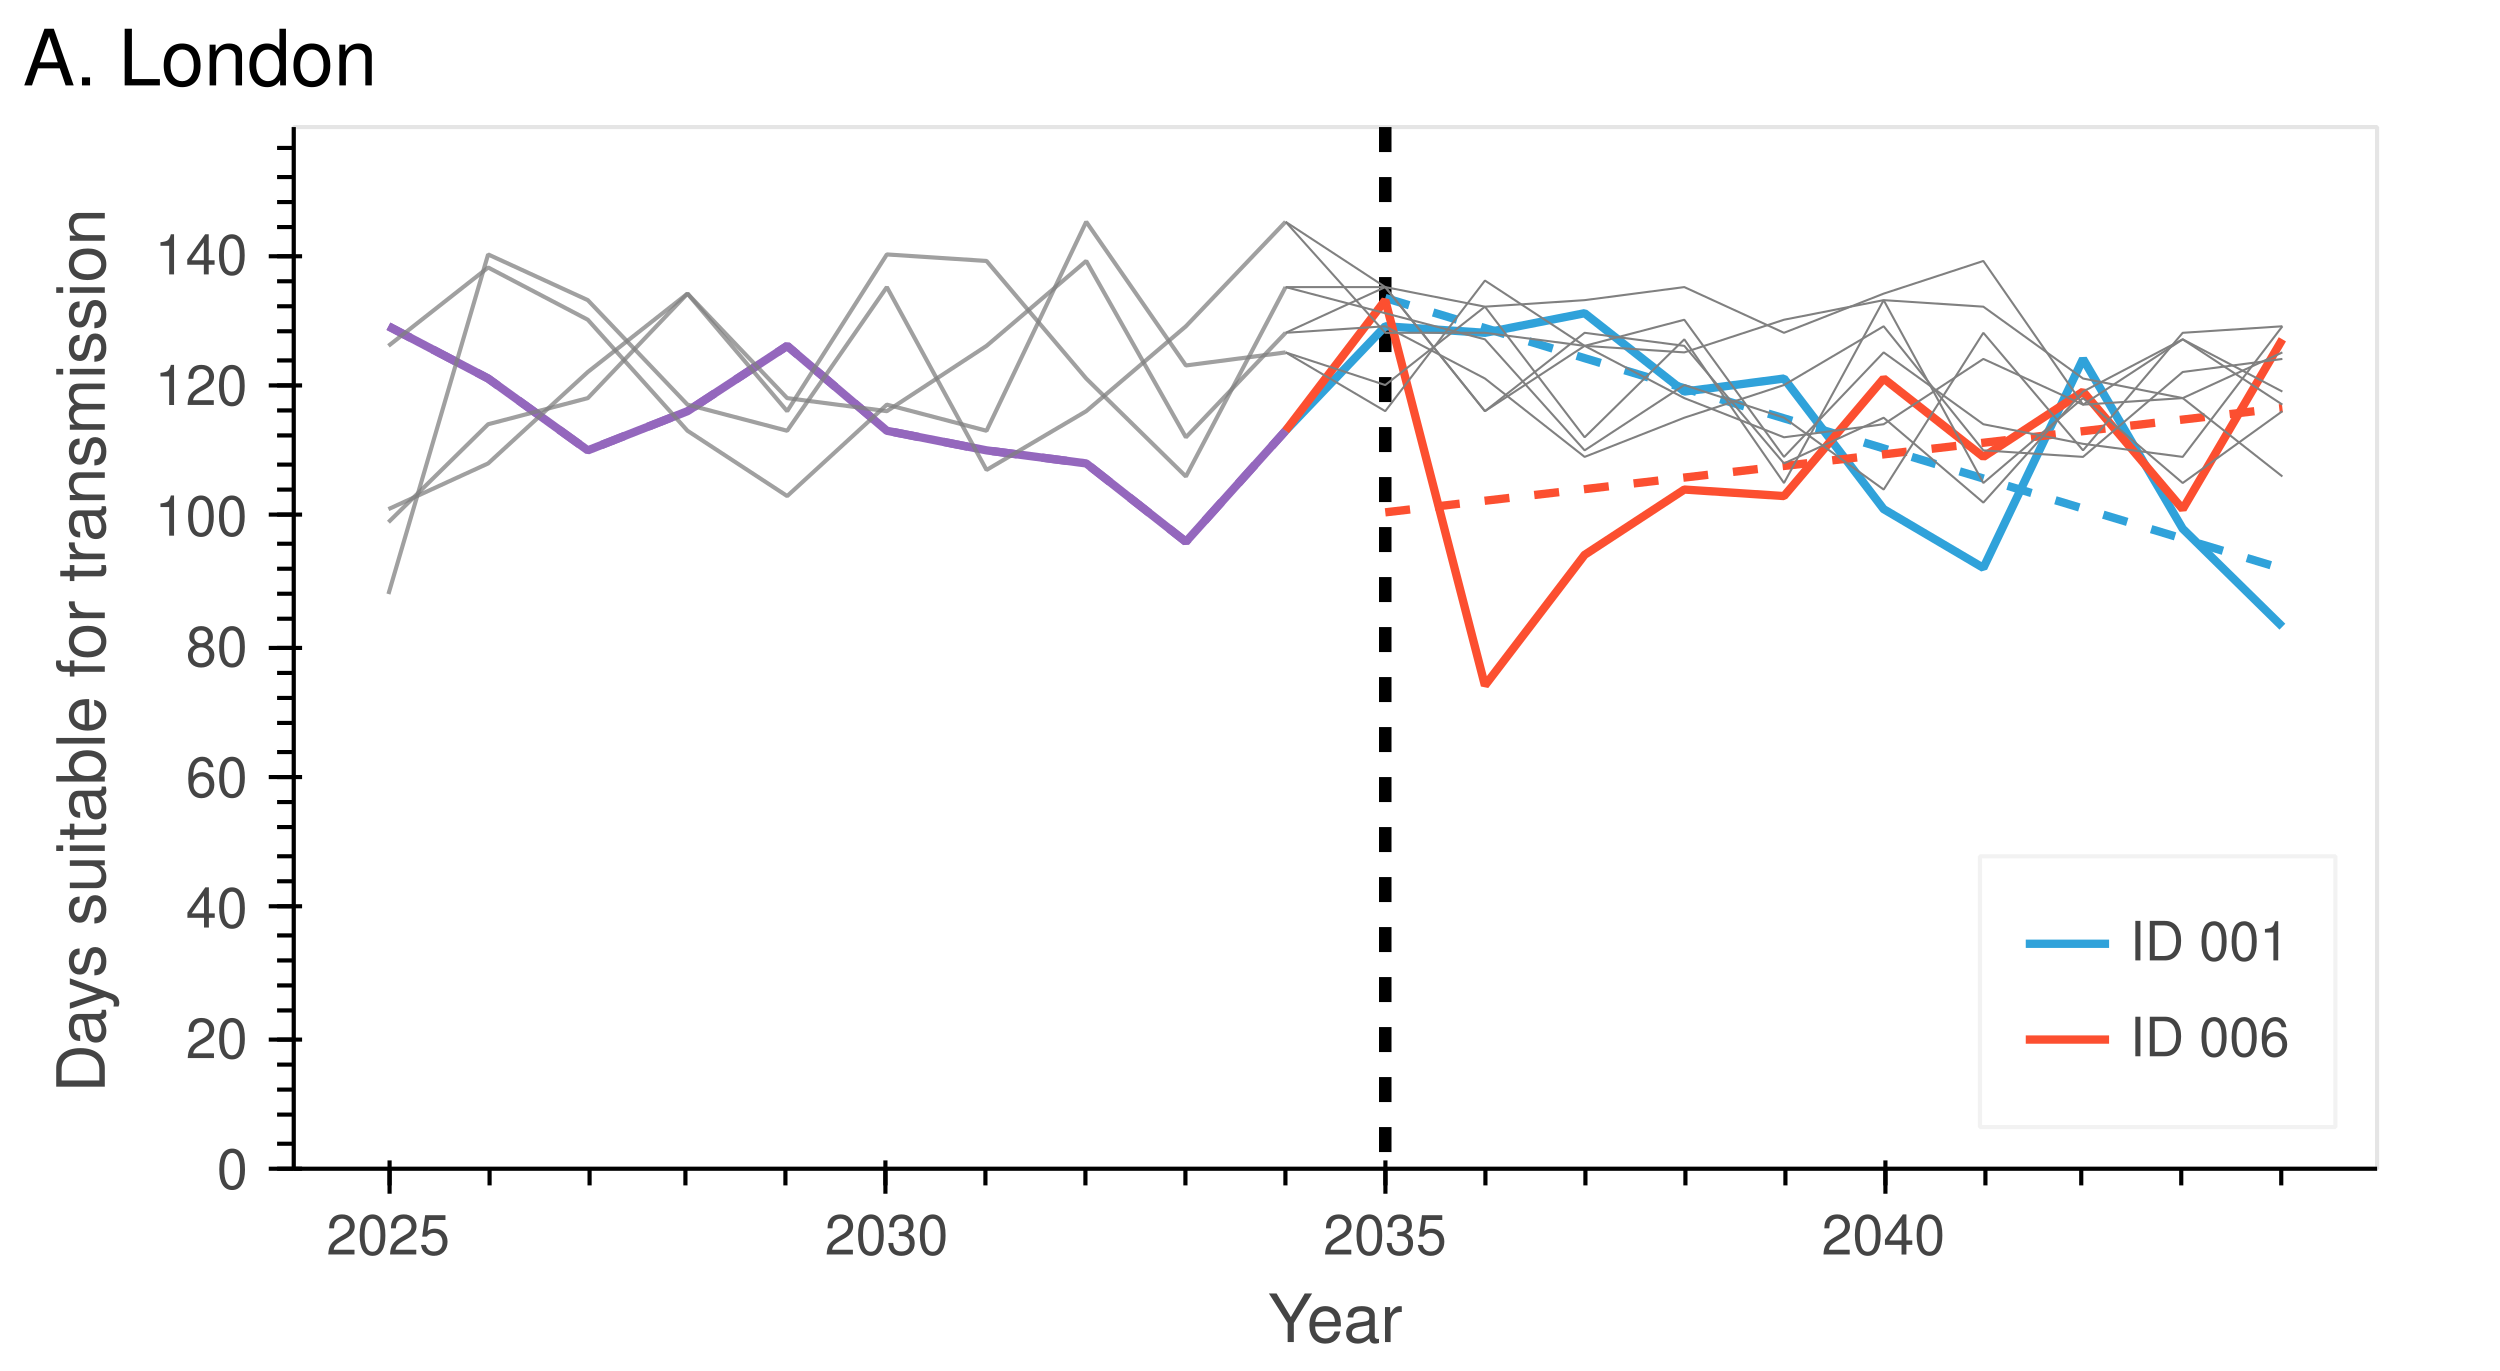
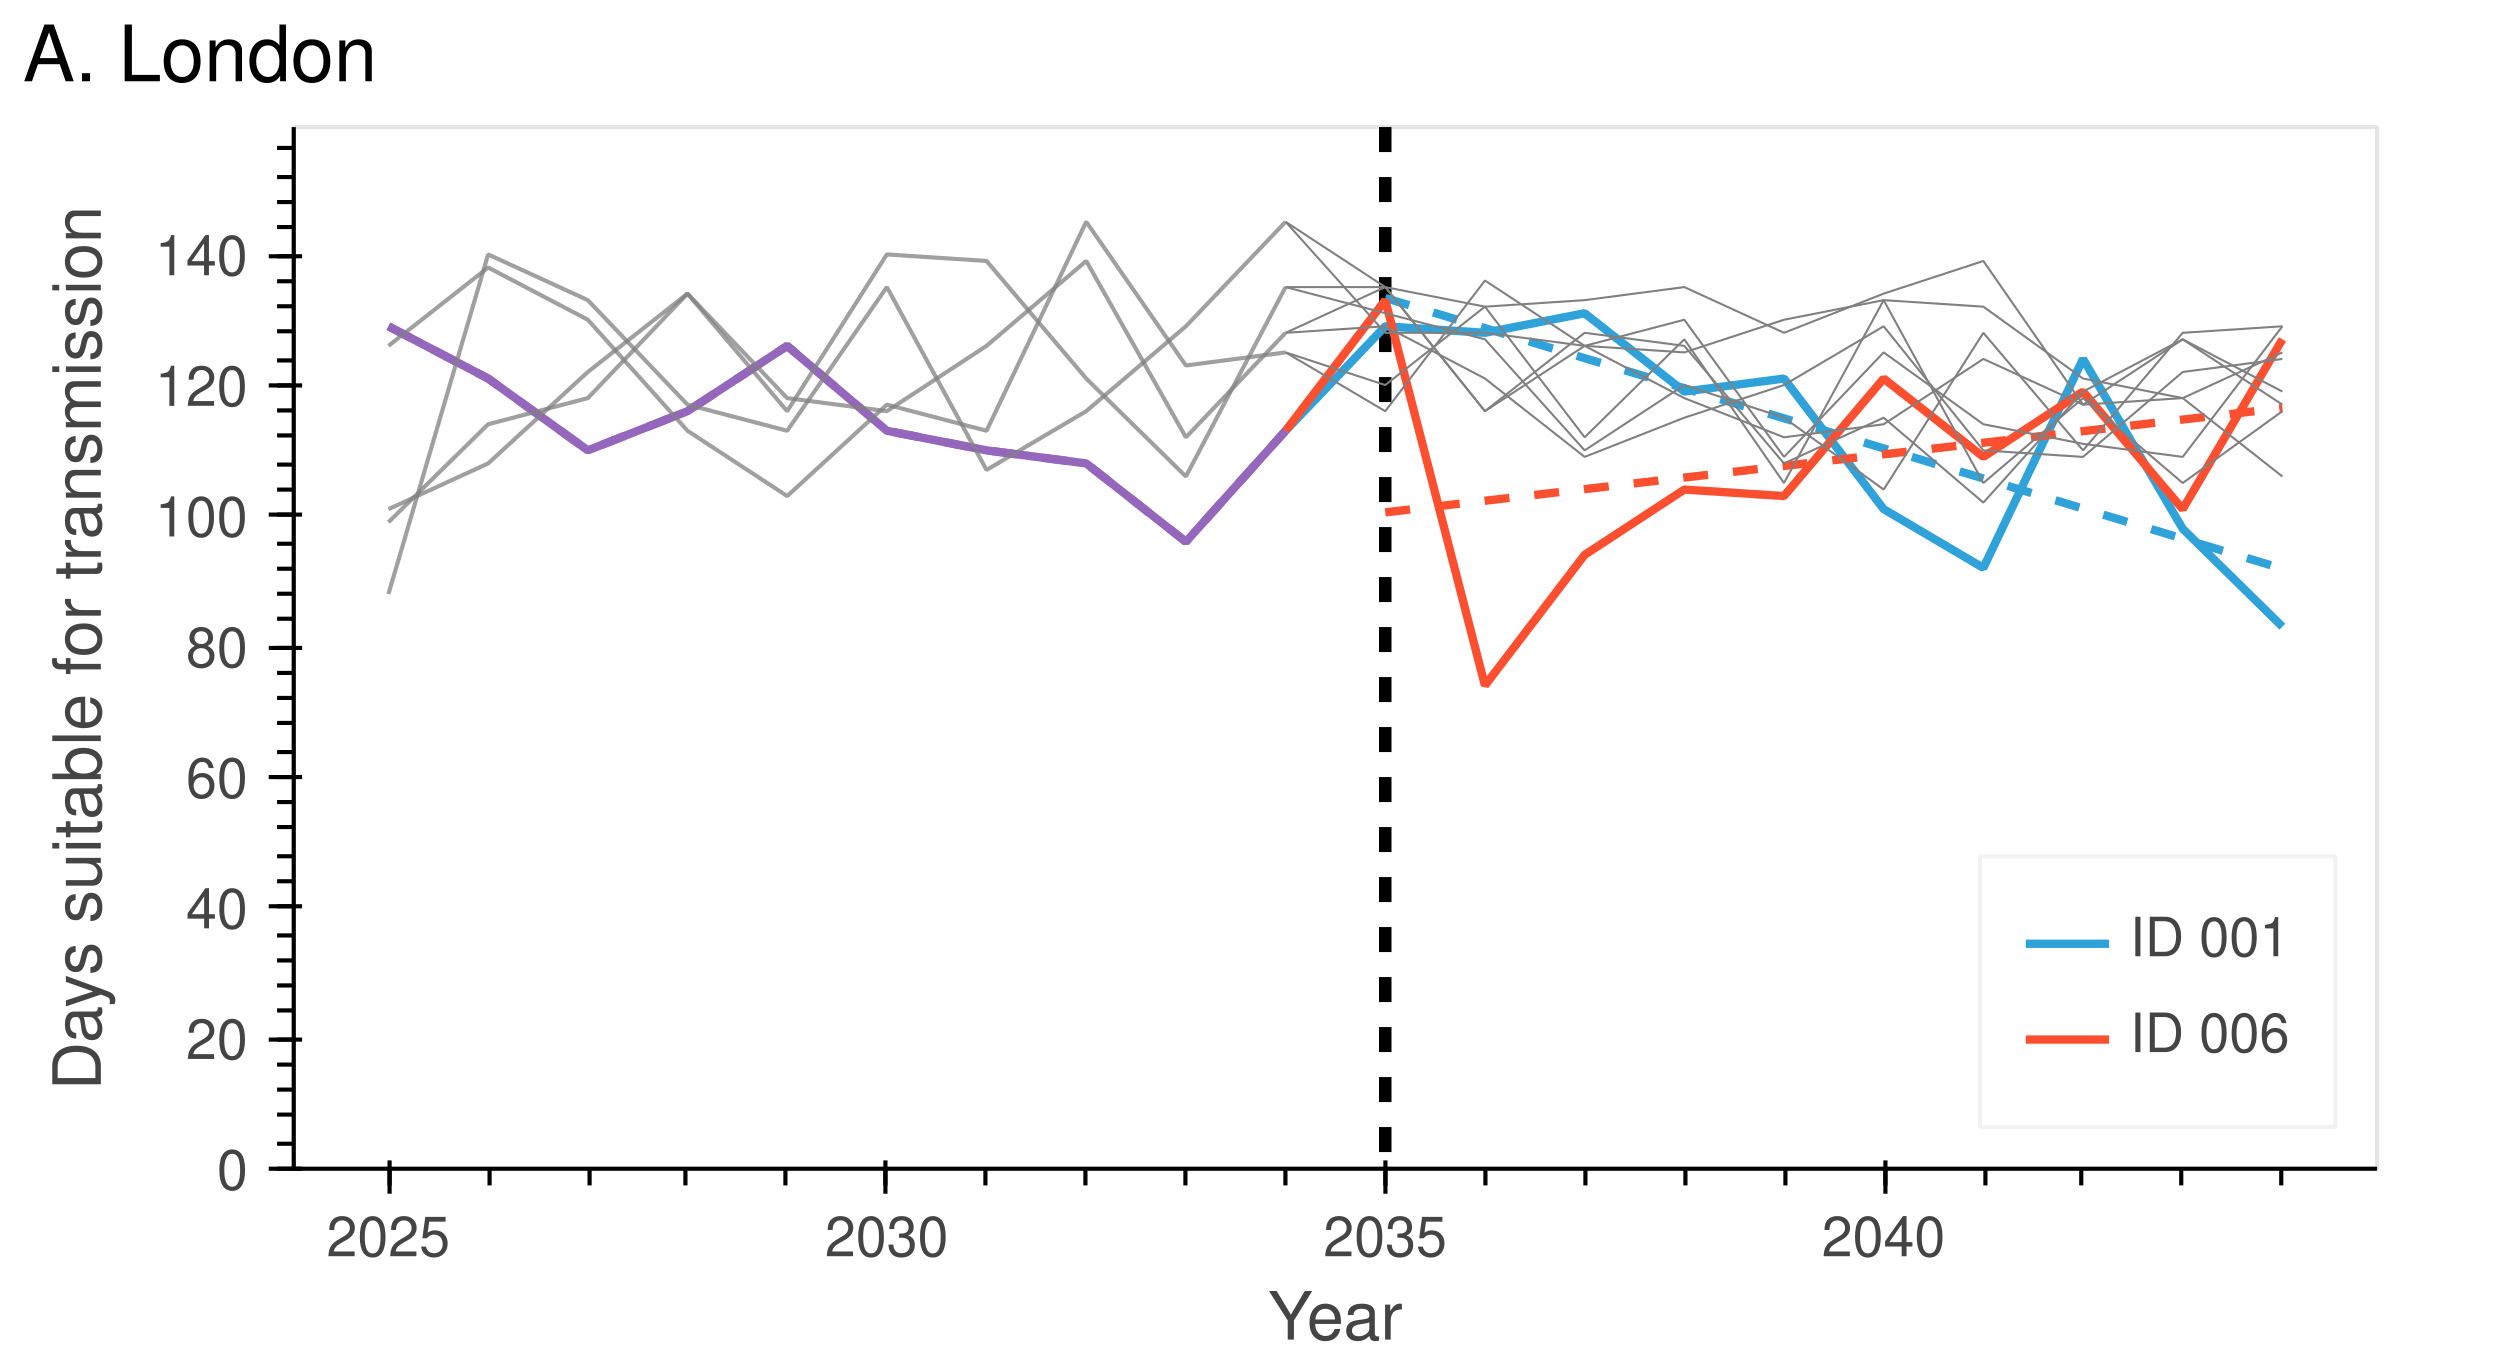
<svg xmlns="http://www.w3.org/2000/svg" version="1.1" width="600" height="329">
  <defs>
-     <clipPath id="TRHBIUEnUPZk">
+     <clipPath id="NbqJybNnCMqW">
      <path fill="none" stroke="none" d="M 70.5 30.5 L 570.5 30.5 L 570.5 280.5 L 70.5 280.5 L 70.5 30.5 Z" />
    </clipPath>
-     <clipPath id="HLnPMIMMIkJu">
+     <clipPath id="iNunMudDZxRu">
      <path fill="none" stroke="none" d="M 70.5 30.5 L 570.5 30.5 L 570.5 280.5 L 70.5 280.5 L 70.5 30.5 Z" />
    </clipPath>
-     <clipPath id="sCLTSDzCiknR">
+     <clipPath id="HJIMJQvlxGFx">
      <path fill="none" stroke="none" d="M 70.5 30.5 L 570.5 30.5 L 570.5 280.5 L 70.5 280.5 L 70.5 30.5 Z" />
    </clipPath>
-     <clipPath id="agRXVMcVJIir">
+     <clipPath id="noavTxWqOkLu">
      <path fill="none" stroke="none" d="M 70.5 30.5 L 570.5 30.5 L 570.5 280.5 L 70.5 280.5 L 70.5 30.5 Z" />
    </clipPath>
-     <clipPath id="dMHfThOhomMn">
+     <clipPath id="bSBJhVmVDcOt">
      <path fill="none" stroke="none" d="M 70.5 30.5 L 570.5 30.5 L 570.5 280.5 L 70.5 280.5 L 70.5 30.5 Z" />
    </clipPath>
-     <clipPath id="wVraZQdpmGxo">
+     <clipPath id="cCmSikUWkAUq">
      <path fill="none" stroke="none" d="M 70.5 30.5 L 570.5 30.5 L 570.5 280.5 L 70.5 280.5 L 70.5 30.5 Z" />
    </clipPath>
-     <clipPath id="ZmDatGoTXdFK">
+     <clipPath id="WTWRsVtTKcAd">
      <path fill="none" stroke="none" d="M 70.5 30.5 L 570.5 30.5 L 570.5 280.5 L 70.5 280.5 L 70.5 30.5 Z" />
    </clipPath>
-     <clipPath id="LOWVAulMiWJm">
+     <clipPath id="IhbUyFPGUSuI">
      <path fill="none" stroke="none" d="M 70.5 30.5 L 570.5 30.5 L 570.5 280.5 L 70.5 280.5 L 70.5 30.5 Z" />
    </clipPath>
-     <clipPath id="lRuCkolzQhKr">
+     <clipPath id="VbqCxcuRxsTI">
      <path fill="none" stroke="none" d="M 70.5 30.5 L 570.5 30.5 L 570.5 280.5 L 70.5 280.5 L 70.5 30.5 Z" />
    </clipPath>
-     <clipPath id="AllKLcUtvrnT">
+     <clipPath id="IBPTvdLJVUUq">
      <path fill="none" stroke="none" d="M 70.5 30.5 L 570.5 30.5 L 570.5 280.5 L 70.5 280.5 L 70.5 30.5 Z" />
    </clipPath>
-     <clipPath id="pUfwxxcGpJit">
+     <clipPath id="qJWwvyztqPAT">
      <path fill="none" stroke="none" d="M 70.5 30.5 L 570.5 30.5 L 570.5 280.5 L 70.5 280.5 L 70.5 30.5 Z" />
    </clipPath>
-     <clipPath id="XNuXEhZKsQiX">
+     <clipPath id="EslbyrFylIZS">
      <path fill="none" stroke="none" d="M 70.5 30.5 L 570.5 30.5 L 570.5 280.5 L 70.5 280.5 L 70.5 30.5 Z" />
    </clipPath>
-     <clipPath id="MruxkelAZOIR">
+     <clipPath id="plZDredglIBw">
      <path fill="none" stroke="none" d="M 70.5 30.5 L 570.5 30.5 L 570.5 280.5 L 70.5 280.5 L 70.5 30.5 Z" />
    </clipPath>
-     <clipPath id="TaRJmEWBTbho">
+     <clipPath id="mDfAMWrLrRHQ">
      <path fill="none" stroke="none" d="M 70.5 30.5 L 570.5 30.5 L 570.5 280.5 L 70.5 280.5 L 70.5 30.5 Z" />
    </clipPath>
-     <clipPath id="umtkFSLqGfEc">
+     <clipPath id="bpAWwhkcnBIa">
      <path fill="none" stroke="none" d="M 70.5 30.5 L 570.5 30.5 L 570.5 280.5 L 70.5 280.5 L 70.5 30.5 Z" />
    </clipPath>
-     <clipPath id="RRRNHoUhDblz">
+     <clipPath id="iTkTHdginEop">
      <path fill="none" stroke="none" d="M 70.5 30.5 L 570.5 30.5 L 570.5 280.5 L 70.5 280.5 L 70.5 30.5 Z" />
    </clipPath>
-     <clipPath id="aoEDpZRPyazJ">
+     <clipPath id="OVSZUoTpsHus">
      <path fill="none" stroke="none" d="M 70.5 30.5 L 570.5 30.5 L 570.5 280.5 L 70.5 280.5 L 70.5 30.5 Z" />
    </clipPath>
-     <clipPath id="FQUeEqKDeBSg">
+     <clipPath id="HsVrDbEWqdhN">
      <path fill="none" stroke="none" d="M 70.5 30.5 L 570.5 30.5 L 570.5 280.5 L 70.5 280.5 L 70.5 30.5 Z" />
    </clipPath>
-     <clipPath id="XwtCMqxCkByJ">
+     <clipPath id="DxpzAfrSWzoD">
      <path fill="none" stroke="none" d="M 70.5 30.5 L 570.5 30.5 L 570.5 280.5 L 70.5 280.5 L 70.5 30.5 Z" />
    </clipPath>
-     <clipPath id="zifTswXqUacW">
+     <clipPath id="AQmpLuTEsCTh">
      <path fill="none" stroke="none" d="M 70.5 30.5 L 570.5 30.5 L 570.5 280.5 L 70.5 280.5 L 70.5 30.5 Z" />
    </clipPath>
-     <clipPath id="yIPaAMJebrfs">
+     <clipPath id="UDsHONtNRDyU">
      <path fill="none" stroke="none" d="M 70.5 30.5 L 570.5 30.5 L 570.5 280.5 L 70.5 280.5 L 70.5 30.5 Z" />
    </clipPath>
-     <clipPath id="QyJesFoCgqoB">
+     <clipPath id="LLSEMlACmHiD">
      <path fill="none" stroke="none" d="M 70.5 30.5 L 570.5 30.5 L 570.5 280.5 L 70.5 280.5 L 70.5 30.5 Z" />
    </clipPath>
-     <clipPath id="hrNOtFQmbgqU">
+     <clipPath id="uOqKRtPgNouP">
      <path fill="none" stroke="none" d="M 70.5 30.5 L 570.5 30.5 L 570.5 280.5 L 70.5 280.5 L 70.5 30.5 Z" />
    </clipPath>
  </defs>
  <path fill="none" stroke="#e5e5e5" paint-order="fill" d="M 70.5 30.5 L 570.5 30.5 L 570.5 280.5 L 70.5 280.5 L 70.5 30.5 Z" stroke-linejoin="bevel" stroke-miterlimit="10" />
-   <path fill="none" stroke="black" paint-order="fill" d="M 332.462 30.5 L 332.462 280.5" stroke-linejoin="bevel" stroke-miterlimit="10" stroke-width="3" stroke-dasharray="6" clip-path="url(#sCLTSDzCiknR)" />
-   <path fill="none" stroke="#9467bd" paint-order="fill" d="M 93.227 78.306 L 117.151 90.845 L 141.074 108.086 L 164.998 98.682 L 188.921 83.008 L 212.844 103.384 L 236.768 108.086 L 260.691 111.221 L 284.615 130.03 L 308.538 103.384" stroke-linejoin="bevel" stroke-miterlimit="10" stroke-width="2" clip-path="url(#agRXVMcVJIir)" />
-   <path fill="none" stroke="#9467bd" paint-order="fill" d="M 93.227 78.306 L 117.151 90.845 L 141.074 108.086 L 164.998 98.682 L 188.921 83.008 L 212.844 103.384 L 236.768 108.086 L 260.691 111.221 L 284.615 130.03 L 308.538 103.384" stroke-linejoin="bevel" stroke-miterlimit="10" stroke-width="2" stroke-dasharray="6" clip-path="url(#dMHfThOhomMn)" />
-   <path fill="none" stroke="#30a2da" paint-order="fill" d="M 308.538 103.384 L 332.462 78.306 L 356.385 79.873 L 380.309 75.171 L 404.232 93.98 L 428.156 90.845 L 452.079 122.193 L 476.002 136.299 L 499.926 86.143 L 523.849 126.895 L 547.773 150.406" stroke-linejoin="bevel" stroke-miterlimit="10" stroke-width="2" clip-path="url(#wVraZQdpmGxo)" />
-   <path fill="none" stroke="#30a2da" paint-order="fill" d="M 332.462 71.523 L 356.385 78.743 L 380.309 85.962 L 404.232 93.182 L 428.156 100.401 L 452.079 107.621 L 476.002 114.84 L 499.926 122.06 L 523.849 129.279 L 547.773 136.499" stroke-linejoin="bevel" stroke-miterlimit="10" stroke-width="2" stroke-dasharray="6" clip-path="url(#ZmDatGoTXdFK)" />
-   <path fill="none" stroke="#fc4f30" paint-order="fill" d="M 308.538 103.384 L 332.462 72.036 L 356.385 164.513 L 380.309 133.165 L 404.232 117.491 L 428.156 119.058 L 452.079 90.845 L 476.002 109.654 L 499.926 93.98 L 523.849 122.193 L 547.773 81.44" stroke-linejoin="bevel" stroke-miterlimit="10" stroke-width="2" clip-path="url(#LOWVAulMiWJm)" />
-   <path fill="none" stroke="#fc4f30" paint-order="fill" d="M 332.462 122.962 L 356.385 120.179 L 380.309 117.396 L 404.232 114.612 L 428.156 111.829 L 452.079 109.046 L 476.002 106.262 L 499.926 103.479 L 523.849 100.696 L 547.773 97.912" stroke-linejoin="bevel" stroke-miterlimit="10" stroke-width="2" stroke-dasharray="6" clip-path="url(#lRuCkolzQhKr)" />
-   <path fill="none" stroke="rgb(128,128,128)" paint-order="fill" d="M 93.227 142.569 L 117.151 61.064 L 141.074 72.036 L 164.998 97.114 L 188.921 103.384 L 212.844 68.901 L 236.768 112.788 L 260.691 98.682 L 284.615 78.306 L 308.538 53.227" stroke-opacity="0.749" stroke-linejoin="bevel" stroke-miterlimit="10" clip-path="url(#AllKLcUtvrnT)" />
-   <path fill="none" stroke="grey" paint-order="fill" d="M 308.538 53.227 L 332.462 68.901 L 356.385 98.682 L 380.309 83.008 L 404.232 84.575 L 428.156 76.738 L 452.079 72.036 L 476.002 73.603 L 499.926 90.845 L 523.849 95.547 L 547.773 114.356" stroke-linejoin="bevel" stroke-miterlimit="10" stroke-width="0.5" clip-path="url(#pUfwxxcGpJit)" />
-   <path fill="none" stroke="grey" paint-order="fill" d="M 308.538 53.227 L 332.462 79.873 L 356.385 79.873 L 380.309 83.008 L 404.232 76.738 L 428.156 109.654 L 452.079 84.575 L 476.002 101.817 L 499.926 106.519 L 523.849 109.654 L 547.773 78.306" stroke-linejoin="bevel" stroke-miterlimit="10" stroke-width="0.5" clip-path="url(#XNuXEhZKsQiX)" />
-   <path fill="none" stroke="rgb(128,128,128)" paint-order="fill" d="M 93.227 122.193 L 117.151 111.221 L 141.074 89.277 L 164.998 70.469 L 188.921 98.682 L 212.844 61.064 L 236.768 62.632 L 260.691 90.845 L 284.615 114.356 L 308.538 68.901" stroke-opacity="0.749" stroke-linejoin="bevel" stroke-miterlimit="10" clip-path="url(#MruxkelAZOIR)" />
-   <path fill="none" stroke="grey" paint-order="fill" d="M 308.538 68.901 L 332.462 68.901 L 356.385 73.603 L 380.309 72.036 L 404.232 68.901 L 428.156 79.873 L 452.079 70.469 L 476.002 62.632 L 499.926 97.114 L 523.849 81.44 L 547.773 93.98" stroke-linejoin="bevel" stroke-miterlimit="10" stroke-width="0.5" clip-path="url(#TaRJmEWBTbho)" />
-   <path fill="none" stroke="grey" paint-order="fill" d="M 308.538 68.901 L 332.462 75.171 L 356.385 81.44 L 380.309 108.086 L 404.232 92.412 L 428.156 100.249 L 452.079 117.491 L 476.002 79.873 L 499.926 108.086 L 523.849 79.873 L 547.773 78.306" stroke-linejoin="bevel" stroke-miterlimit="10" stroke-width="0.5" clip-path="url(#umtkFSLqGfEc)" />
-   <path fill="none" stroke="rgb(128,128,128)" paint-order="fill" d="M 93.227 83.008 L 117.151 64.199 L 141.074 76.738 L 164.998 103.384 L 188.921 119.058 L 212.844 97.114 L 236.768 103.384 L 260.691 53.227 L 284.615 87.71 L 308.538 84.575" stroke-opacity="0.749" stroke-linejoin="bevel" stroke-miterlimit="10" clip-path="url(#RRRNHoUhDblz)" />
-   <path fill="none" stroke="grey" paint-order="fill" d="M 308.538 84.575 L 332.462 92.412 L 356.385 73.603 L 380.309 104.951 L 404.232 81.44 L 428.156 115.923 L 452.079 72.036 L 476.002 115.923 L 499.926 95.547 L 523.849 115.923 L 547.773 98.682" stroke-linejoin="bevel" stroke-miterlimit="10" stroke-width="0.5" clip-path="url(#aoEDpZRPyazJ)" />
-   <path fill="none" stroke="grey" paint-order="fill" d="M 308.538 84.575 L 332.462 98.682 L 356.385 67.334 L 380.309 83.008 L 404.232 95.547 L 428.156 104.951 L 452.079 101.817 L 476.002 86.143 L 499.926 97.114 L 523.849 95.547 L 547.773 84.575" stroke-linejoin="bevel" stroke-miterlimit="10" stroke-width="0.5" clip-path="url(#FQUeEqKDeBSg)" />
-   <path fill="none" stroke="rgb(128,128,128)" paint-order="fill" d="M 93.227 125.328 L 117.151 101.817 L 141.074 95.547 L 164.998 70.469 L 188.921 95.547 L 212.844 98.682 L 236.768 83.008 L 260.691 62.632 L 284.615 104.951 L 308.538 79.873" stroke-opacity="0.749" stroke-linejoin="bevel" stroke-miterlimit="10" clip-path="url(#XwtCMqxCkByJ)" />
-   <path fill="none" stroke="grey" paint-order="fill" d="M 308.538 79.873 L 332.462 68.901 L 356.385 98.682 L 380.309 79.873 L 404.232 83.008 L 428.156 111.221 L 452.079 100.249 L 476.002 120.625 L 499.926 93.98 L 523.849 81.44 L 547.773 97.114" stroke-linejoin="bevel" stroke-miterlimit="10" stroke-width="0.5" clip-path="url(#zifTswXqUacW)" />
-   <path fill="none" stroke="grey" paint-order="fill" d="M 308.538 79.873 L 332.462 78.306 L 356.385 90.845 L 380.309 109.654 L 404.232 100.249 L 428.156 92.412 L 452.079 78.306 L 476.002 108.086 L 499.926 109.654 L 523.849 89.277 L 547.773 86.143" stroke-linejoin="bevel" stroke-miterlimit="10" stroke-width="0.5" clip-path="url(#yIPaAMJebrfs)" />
+   <path fill="none" stroke="black" paint-order="fill" d="M 332.462 30.5 L 332.462 280.5" stroke-linejoin="bevel" stroke-miterlimit="10" stroke-width="3" stroke-dasharray="6" clip-path="url(#HJIMJQvlxGFx)" />
+   <path fill="none" stroke="#9467bd" paint-order="fill" d="M 93.227 78.306 L 117.151 90.845 L 141.074 108.086 L 164.998 98.682 L 188.921 83.008 L 212.844 103.384 L 236.768 108.086 L 260.691 111.221 L 284.615 130.03 L 308.538 103.384" stroke-linejoin="bevel" stroke-miterlimit="10" stroke-width="2" clip-path="url(#noavTxWqOkLu)" />
+   <path fill="none" stroke="#9467bd" paint-order="fill" d="M 93.227 78.306 L 117.151 90.845 L 141.074 108.086 L 164.998 98.682 L 188.921 83.008 L 212.844 103.384 L 236.768 108.086 L 260.691 111.221 L 284.615 130.03 L 308.538 103.384" stroke-linejoin="bevel" stroke-miterlimit="10" stroke-width="2" stroke-dasharray="6" clip-path="url(#bSBJhVmVDcOt)" />
+   <path fill="none" stroke="#30a2da" paint-order="fill" d="M 308.538 103.384 L 332.462 78.306 L 356.385 79.873 L 380.309 75.171 L 404.232 93.98 L 428.156 90.845 L 452.079 122.193 L 476.002 136.299 L 499.926 86.143 L 523.849 126.895 L 547.773 150.406" stroke-linejoin="bevel" stroke-miterlimit="10" stroke-width="2" clip-path="url(#cCmSikUWkAUq)" />
+   <path fill="none" stroke="#30a2da" paint-order="fill" d="M 332.462 71.523 L 356.385 78.743 L 380.309 85.962 L 404.232 93.182 L 428.156 100.401 L 452.079 107.621 L 476.002 114.84 L 499.926 122.06 L 523.849 129.279 L 547.773 136.499" stroke-linejoin="bevel" stroke-miterlimit="10" stroke-width="2" stroke-dasharray="6" clip-path="url(#WTWRsVtTKcAd)" />
+   <path fill="none" stroke="#fc4f30" paint-order="fill" d="M 308.538 103.384 L 332.462 72.036 L 356.385 164.513 L 380.309 133.165 L 404.232 117.491 L 428.156 119.058 L 452.079 90.845 L 476.002 109.654 L 499.926 93.98 L 523.849 122.193 L 547.773 81.44" stroke-linejoin="bevel" stroke-miterlimit="10" stroke-width="2" clip-path="url(#IhbUyFPGUSuI)" />
+   <path fill="none" stroke="#fc4f30" paint-order="fill" d="M 332.462 122.962 L 356.385 120.179 L 380.309 117.396 L 404.232 114.612 L 428.156 111.829 L 452.079 109.046 L 476.002 106.262 L 499.926 103.479 L 523.849 100.696 L 547.773 97.912" stroke-linejoin="bevel" stroke-miterlimit="10" stroke-width="2" stroke-dasharray="6" clip-path="url(#VbqCxcuRxsTI)" />
+   <path fill="none" stroke="rgb(128,128,128)" paint-order="fill" d="M 93.227 142.569 L 117.151 61.064 L 141.074 72.036 L 164.998 97.114 L 188.921 103.384 L 212.844 68.901 L 236.768 112.788 L 260.691 98.682 L 284.615 78.306 L 308.538 53.227" stroke-opacity="0.749" stroke-linejoin="bevel" stroke-miterlimit="10" clip-path="url(#IBPTvdLJVUUq)" />
+   <path fill="none" stroke="grey" paint-order="fill" d="M 308.538 53.227 L 332.462 68.901 L 356.385 98.682 L 380.309 83.008 L 404.232 84.575 L 428.156 76.738 L 452.079 72.036 L 476.002 73.603 L 499.926 90.845 L 523.849 95.547 L 547.773 114.356" stroke-linejoin="bevel" stroke-miterlimit="10" stroke-width="0.5" clip-path="url(#qJWwvyztqPAT)" />
+   <path fill="none" stroke="grey" paint-order="fill" d="M 308.538 53.227 L 332.462 79.873 L 356.385 79.873 L 380.309 83.008 L 404.232 76.738 L 428.156 109.654 L 452.079 84.575 L 476.002 101.817 L 499.926 106.519 L 523.849 109.654 L 547.773 78.306" stroke-linejoin="bevel" stroke-miterlimit="10" stroke-width="0.5" clip-path="url(#EslbyrFylIZS)" />
+   <path fill="none" stroke="rgb(128,128,128)" paint-order="fill" d="M 93.227 122.193 L 117.151 111.221 L 141.074 89.277 L 164.998 70.469 L 188.921 98.682 L 212.844 61.064 L 236.768 62.632 L 260.691 90.845 L 284.615 114.356 L 308.538 68.901" stroke-opacity="0.749" stroke-linejoin="bevel" stroke-miterlimit="10" clip-path="url(#plZDredglIBw)" />
+   <path fill="none" stroke="grey" paint-order="fill" d="M 308.538 68.901 L 332.462 68.901 L 356.385 73.603 L 380.309 72.036 L 404.232 68.901 L 428.156 79.873 L 452.079 70.469 L 476.002 62.632 L 499.926 97.114 L 523.849 81.44 L 547.773 93.98" stroke-linejoin="bevel" stroke-miterlimit="10" stroke-width="0.5" clip-path="url(#mDfAMWrLrRHQ)" />
+   <path fill="none" stroke="grey" paint-order="fill" d="M 308.538 68.901 L 332.462 75.171 L 356.385 81.44 L 380.309 108.086 L 404.232 92.412 L 428.156 100.249 L 452.079 117.491 L 476.002 79.873 L 499.926 108.086 L 523.849 79.873 L 547.773 78.306" stroke-linejoin="bevel" stroke-miterlimit="10" stroke-width="0.5" clip-path="url(#bpAWwhkcnBIa)" />
+   <path fill="none" stroke="rgb(128,128,128)" paint-order="fill" d="M 93.227 83.008 L 117.151 64.199 L 141.074 76.738 L 164.998 103.384 L 188.921 119.058 L 212.844 97.114 L 236.768 103.384 L 260.691 53.227 L 284.615 87.71 L 308.538 84.575" stroke-opacity="0.749" stroke-linejoin="bevel" stroke-miterlimit="10" clip-path="url(#iTkTHdginEop)" />
+   <path fill="none" stroke="grey" paint-order="fill" d="M 308.538 84.575 L 332.462 92.412 L 356.385 73.603 L 380.309 104.951 L 404.232 81.44 L 428.156 115.923 L 452.079 72.036 L 476.002 115.923 L 499.926 95.547 L 523.849 115.923 L 547.773 98.682" stroke-linejoin="bevel" stroke-miterlimit="10" stroke-width="0.5" clip-path="url(#OVSZUoTpsHus)" />
+   <path fill="none" stroke="grey" paint-order="fill" d="M 308.538 84.575 L 332.462 98.682 L 356.385 67.334 L 380.309 83.008 L 404.232 95.547 L 428.156 104.951 L 452.079 101.817 L 476.002 86.143 L 499.926 97.114 L 523.849 95.547 L 547.773 84.575" stroke-linejoin="bevel" stroke-miterlimit="10" stroke-width="0.5" clip-path="url(#HsVrDbEWqdhN)" />
+   <path fill="none" stroke="rgb(128,128,128)" paint-order="fill" d="M 93.227 125.328 L 117.151 101.817 L 141.074 95.547 L 164.998 70.469 L 188.921 95.547 L 212.844 98.682 L 236.768 83.008 L 260.691 62.632 L 284.615 104.951 L 308.538 79.873" stroke-opacity="0.749" stroke-linejoin="bevel" stroke-miterlimit="10" clip-path="url(#DxpzAfrSWzoD)" />
+   <path fill="none" stroke="grey" paint-order="fill" d="M 308.538 79.873 L 332.462 68.901 L 356.385 98.682 L 380.309 79.873 L 404.232 83.008 L 428.156 111.221 L 452.079 100.249 L 476.002 120.625 L 499.926 93.98 L 523.849 81.44 L 547.773 97.114" stroke-linejoin="bevel" stroke-miterlimit="10" stroke-width="0.5" clip-path="url(#AQmpLuTEsCTh)" />
+   <path fill="none" stroke="grey" paint-order="fill" d="M 308.538 79.873 L 332.462 78.306 L 356.385 90.845 L 380.309 109.654 L 404.232 100.249 L 428.156 92.412 L 452.079 78.306 L 476.002 108.086 L 499.926 109.654 L 523.849 89.277 L 547.773 86.143" stroke-linejoin="bevel" stroke-miterlimit="10" stroke-width="0.5" clip-path="url(#UDsHONtNRDyU)" />
  <path fill="none" stroke="black" paint-order="fill" d="M 70.5 280.5 L 570.5 280.5" stroke-linejoin="bevel" stroke-miterlimit="10" />
  <path fill="none" stroke="black" paint-order="fill" d="M 93.5 286.5 L 93.5 278.5 M 212.5 286.5 L 212.5 278.5 M 332.5 286.5 L 332.5 278.5 M 452.5 286.5 L 452.5 278.5" stroke-linejoin="bevel" stroke-miterlimit="10" />
  <path fill="none" stroke="black" paint-order="fill" d="M 93.5 284.5 L 93.5 280.5 M 117.5 284.5 L 117.5 280.5 M 141.5 284.5 L 141.5 280.5 M 164.5 284.5 L 164.5 280.5 M 188.5 284.5 L 188.5 280.5 M 212.5 284.5 L 212.5 280.5 M 236.5 284.5 L 236.5 280.5 M 260.5 284.5 L 260.5 280.5 M 284.5 284.5 L 284.5 280.5 M 308.5 284.5 L 308.5 280.5 M 332.5 284.5 L 332.5 280.5 M 356.5 284.5 L 356.5 280.5 M 380.5 284.5 L 380.5 280.5 M 404.5 284.5 L 404.5 280.5 M 428.5 284.5 L 428.5 280.5 M 452.5 284.5 L 452.5 280.5 M 476.5 284.5 L 476.5 280.5 M 499.5 284.5 L 499.5 280.5 M 523.5 284.5 L 523.5 280.5 M 547.5 284.5 L 547.5 280.5" stroke-linejoin="bevel" stroke-miterlimit="10" />
-   <text fill="#444444" stroke="none" font-family="helvetica" font-size="10pt" font-style="normal" font-weight="normal" text-decoration="normal" x="77.827" y="300.594" text-anchor="start" dominant-baseline="alphabetic" transform="matrix(1, 0, 0, 1, 0.5, 0.5)">2025</text>
-   <text fill="none" stroke="rgb(0,0,0)" font-family="helvetica" font-size="10pt" font-style="normal" font-weight="normal" text-decoration="normal" x="77.827" y="300.594" text-anchor="start" dominant-baseline="alphabetic" transform="matrix(1, 0, 0, 1, 0.5, 0.5)" stroke-opacity="0" stroke-linejoin="bevel" stroke-miterlimit="10">2025</text>
-   <text fill="#444444" stroke="none" font-family="helvetica" font-size="10pt" font-style="normal" font-weight="normal" text-decoration="normal" x="197.444" y="300.594" text-anchor="start" dominant-baseline="alphabetic" transform="matrix(1, 0, 0, 1, 0.5, 0.5)">2030</text>
-   <text fill="none" stroke="rgb(0,0,0)" font-family="helvetica" font-size="10pt" font-style="normal" font-weight="normal" text-decoration="normal" x="197.444" y="300.594" text-anchor="start" dominant-baseline="alphabetic" transform="matrix(1, 0, 0, 1, 0.5, 0.5)" stroke-opacity="0" stroke-linejoin="bevel" stroke-miterlimit="10">2030</text>
-   <text fill="#444444" stroke="none" font-family="helvetica" font-size="10pt" font-style="normal" font-weight="normal" text-decoration="normal" x="317.062" y="300.594" text-anchor="start" dominant-baseline="alphabetic" transform="matrix(1, 0, 0, 1, 0.5, 0.5)">2035</text>
-   <text fill="none" stroke="rgb(0,0,0)" font-family="helvetica" font-size="10pt" font-style="normal" font-weight="normal" text-decoration="normal" x="317.062" y="300.594" text-anchor="start" dominant-baseline="alphabetic" transform="matrix(1, 0, 0, 1, 0.5, 0.5)" stroke-opacity="0" stroke-linejoin="bevel" stroke-miterlimit="10">2035</text>
-   <text fill="#444444" stroke="none" font-family="helvetica" font-size="10pt" font-style="normal" font-weight="normal" text-decoration="normal" x="436.679" y="300.594" text-anchor="start" dominant-baseline="alphabetic" transform="matrix(1, 0, 0, 1, 0.5, 0.5)">2040</text>
-   <text fill="none" stroke="rgb(0,0,0)" font-family="helvetica" font-size="10pt" font-style="normal" font-weight="normal" text-decoration="normal" x="436.679" y="300.594" text-anchor="start" dominant-baseline="alphabetic" transform="matrix(1, 0, 0, 1, 0.5, 0.5)" stroke-opacity="0" stroke-linejoin="bevel" stroke-miterlimit="10">2040</text>
-   <text fill="#444444" stroke="none" font-family="helvetica" font-size="12pt" font-style="normal" font-weight="normal" text-decoration="normal" x="303.833" y="321.594" text-anchor="start" dominant-baseline="alphabetic" transform="matrix(1, 0, 0, 1, 0.5, 0.5)">Year</text>
-   <text fill="none" stroke="rgb(0,0,0)" font-family="helvetica" font-size="12pt" font-style="normal" font-weight="normal" text-decoration="normal" x="303.833" y="321.594" text-anchor="start" dominant-baseline="alphabetic" transform="matrix(1, 0, 0, 1, 0.5, 0.5)" stroke-opacity="0" stroke-linejoin="bevel" stroke-miterlimit="10">Year</text>
+   <text fill="#444444" stroke="none" font-family="helvetica" font-size="10pt" font-style="normal" font-weight="normal" text-decoration="normal" x="77.861" y="301" text-anchor="start" dominant-baseline="alphabetic" transform="matrix(1, 0, 0, 1, 0.5, 0.5)">2025</text>
+   <text fill="none" stroke="rgb(0,0,0)" font-family="helvetica" font-size="10pt" font-style="normal" font-weight="normal" text-decoration="normal" x="77.861" y="301" text-anchor="start" dominant-baseline="alphabetic" transform="matrix(1, 0, 0, 1, 0.5, 0.5)" stroke-opacity="0" stroke-linejoin="bevel" stroke-miterlimit="10">2025</text>
+   <text fill="#444444" stroke="none" font-family="helvetica" font-size="10pt" font-style="normal" font-weight="normal" text-decoration="normal" x="197.478" y="301" text-anchor="start" dominant-baseline="alphabetic" transform="matrix(1, 0, 0, 1, 0.5, 0.5)">2030</text>
+   <text fill="none" stroke="rgb(0,0,0)" font-family="helvetica" font-size="10pt" font-style="normal" font-weight="normal" text-decoration="normal" x="197.478" y="301" text-anchor="start" dominant-baseline="alphabetic" transform="matrix(1, 0, 0, 1, 0.5, 0.5)" stroke-opacity="0" stroke-linejoin="bevel" stroke-miterlimit="10">2030</text>
+   <text fill="#444444" stroke="none" font-family="helvetica" font-size="10pt" font-style="normal" font-weight="normal" text-decoration="normal" x="317.095" y="301" text-anchor="start" dominant-baseline="alphabetic" transform="matrix(1, 0, 0, 1, 0.5, 0.5)">2035</text>
+   <text fill="none" stroke="rgb(0,0,0)" font-family="helvetica" font-size="10pt" font-style="normal" font-weight="normal" text-decoration="normal" x="317.095" y="301" text-anchor="start" dominant-baseline="alphabetic" transform="matrix(1, 0, 0, 1, 0.5, 0.5)" stroke-opacity="0" stroke-linejoin="bevel" stroke-miterlimit="10">2035</text>
+   <text fill="#444444" stroke="none" font-family="helvetica" font-size="10pt" font-style="normal" font-weight="normal" text-decoration="normal" x="436.712" y="301" text-anchor="start" dominant-baseline="alphabetic" transform="matrix(1, 0, 0, 1, 0.5, 0.5)">2040</text>
+   <text fill="none" stroke="rgb(0,0,0)" font-family="helvetica" font-size="10pt" font-style="normal" font-weight="normal" text-decoration="normal" x="436.712" y="301" text-anchor="start" dominant-baseline="alphabetic" transform="matrix(1, 0, 0, 1, 0.5, 0.5)" stroke-opacity="0" stroke-linejoin="bevel" stroke-miterlimit="10">2040</text>
+   <text fill="#444444" stroke="none" font-family="helvetica" font-size="12pt" font-style="normal" font-weight="normal" text-decoration="normal" x="303.85" y="321" text-anchor="start" dominant-baseline="alphabetic" transform="matrix(1, 0, 0, 1, 0.5, 0.5)">Year</text>
+   <text fill="none" stroke="rgb(0,0,0)" font-family="helvetica" font-size="12pt" font-style="normal" font-weight="normal" text-decoration="normal" x="303.85" y="321" text-anchor="start" dominant-baseline="alphabetic" transform="matrix(1, 0, 0, 1, 0.5, 0.5)" stroke-opacity="0" stroke-linejoin="bevel" stroke-miterlimit="10">Year</text>
  <path fill="none" stroke="black" paint-order="fill" d="M 70.5 280.5 L 70.5 30.5" stroke-linejoin="bevel" stroke-miterlimit="10" />
  <path fill="none" stroke="black" paint-order="fill" d="M 64.5 280.5 L 72.5 280.5 M 64.5 249.5 L 72.5 249.5 M 64.5 217.5 L 72.5 217.5 M 64.5 186.5 L 72.5 186.5 M 64.5 155.5 L 72.5 155.5 M 64.5 123.5 L 72.5 123.5 M 64.5 92.5 L 72.5 92.5 M 64.5 61.5 L 72.5 61.5" stroke-linejoin="bevel" stroke-miterlimit="10" />
  <path fill="none" stroke="black" paint-order="fill" d="M 66.5 280.5 L 70.5 280.5 M 66.5 274.5 L 70.5 274.5 M 66.5 267.5 L 70.5 267.5 M 66.5 261.5 L 70.5 261.5 M 66.5 255.5 L 70.5 255.5 M 66.5 249.5 L 70.5 249.5 M 66.5 242.5 L 70.5 242.5 M 66.5 236.5 L 70.5 236.5 M 66.5 230.5 L 70.5 230.5 M 66.5 224.5 L 70.5 224.5 M 66.5 217.5 L 70.5 217.5 M 66.5 211.5 L 70.5 211.5 M 66.5 205.5 L 70.5 205.5 M 66.5 198.5 L 70.5 198.5 M 66.5 192.5 L 70.5 192.5 M 66.5 186.5 L 70.5 186.5 M 66.5 180.5 L 70.5 180.5 M 66.5 173.5 L 70.5 173.5 M 66.5 167.5 L 70.5 167.5 M 66.5 161.5 L 70.5 161.5 M 66.5 155.5 L 70.5 155.5 M 66.5 148.5 L 70.5 148.5 M 66.5 142.5 L 70.5 142.5 M 66.5 136.5 L 70.5 136.5 M 66.5 130.5 L 70.5 130.5 M 66.5 123.5 L 70.5 123.5 M 66.5 117.5 L 70.5 117.5 M 66.5 111.5 L 70.5 111.5 M 66.5 104.5 L 70.5 104.5 M 66.5 98.5 L 70.5 98.5 M 66.5 92.5 L 70.5 92.5 M 66.5 86.5 L 70.5 86.5 M 66.5 79.5 L 70.5 79.5 M 66.5 73.5 L 70.5 73.5 M 66.5 67.5 L 70.5 67.5 M 66.5 61.5 L 70.5 61.5 M 66.5 54.5 L 70.5 54.5 M 66.5 48.5 L 70.5 48.5 M 66.5 42.5 L 70.5 42.5 M 66.5 35.5 L 70.5 35.5" stroke-linejoin="bevel" stroke-miterlimit="10" />
-   <text fill="#444444" stroke="none" font-family="helvetica" font-size="10pt" font-style="normal" font-weight="normal" text-decoration="normal" x="51.55" y="284.797" text-anchor="start" dominant-baseline="alphabetic" transform="matrix(1, 0, 0, 1, 0.5, 0.5)">0</text>
-   <text fill="none" stroke="rgb(0,0,0)" font-family="helvetica" font-size="10pt" font-style="normal" font-weight="normal" text-decoration="normal" x="51.55" y="284.797" text-anchor="start" dominant-baseline="alphabetic" transform="matrix(1, 0, 0, 1, 0.5, 0.5)" stroke-opacity="0" stroke-linejoin="bevel" stroke-miterlimit="10">0</text>
-   <text fill="#444444" stroke="none" font-family="helvetica" font-size="10pt" font-style="normal" font-weight="normal" text-decoration="normal" x="44.1" y="253.449" text-anchor="start" dominant-baseline="alphabetic" transform="matrix(1, 0, 0, 1, 0.5, 0.5)">20</text>
-   <text fill="none" stroke="rgb(0,0,0)" font-family="helvetica" font-size="10pt" font-style="normal" font-weight="normal" text-decoration="normal" x="44.1" y="253.449" text-anchor="start" dominant-baseline="alphabetic" transform="matrix(1, 0, 0, 1, 0.5, 0.5)" stroke-opacity="0" stroke-linejoin="bevel" stroke-miterlimit="10">20</text>
-   <text fill="#444444" stroke="none" font-family="helvetica" font-size="10pt" font-style="normal" font-weight="normal" text-decoration="normal" x="44.1" y="222.101" text-anchor="start" dominant-baseline="alphabetic" transform="matrix(1, 0, 0, 1, 0.5, 0.5)">40</text>
-   <text fill="none" stroke="rgb(0,0,0)" font-family="helvetica" font-size="10pt" font-style="normal" font-weight="normal" text-decoration="normal" x="44.1" y="222.101" text-anchor="start" dominant-baseline="alphabetic" transform="matrix(1, 0, 0, 1, 0.5, 0.5)" stroke-opacity="0" stroke-linejoin="bevel" stroke-miterlimit="10">40</text>
-   <text fill="#444444" stroke="none" font-family="helvetica" font-size="10pt" font-style="normal" font-weight="normal" text-decoration="normal" x="44.1" y="190.753" text-anchor="start" dominant-baseline="alphabetic" transform="matrix(1, 0, 0, 1, 0.5, 0.5)">60</text>
-   <text fill="none" stroke="rgb(0,0,0)" font-family="helvetica" font-size="10pt" font-style="normal" font-weight="normal" text-decoration="normal" x="44.1" y="190.753" text-anchor="start" dominant-baseline="alphabetic" transform="matrix(1, 0, 0, 1, 0.5, 0.5)" stroke-opacity="0" stroke-linejoin="bevel" stroke-miterlimit="10">60</text>
-   <text fill="#444444" stroke="none" font-family="helvetica" font-size="10pt" font-style="normal" font-weight="normal" text-decoration="normal" x="44.1" y="159.405" text-anchor="start" dominant-baseline="alphabetic" transform="matrix(1, 0, 0, 1, 0.5, 0.5)">80</text>
-   <text fill="none" stroke="rgb(0,0,0)" font-family="helvetica" font-size="10pt" font-style="normal" font-weight="normal" text-decoration="normal" x="44.1" y="159.405" text-anchor="start" dominant-baseline="alphabetic" transform="matrix(1, 0, 0, 1, 0.5, 0.5)" stroke-opacity="0" stroke-linejoin="bevel" stroke-miterlimit="10">80</text>
-   <text fill="#444444" stroke="none" font-family="helvetica" font-size="10pt" font-style="normal" font-weight="normal" text-decoration="normal" x="36.65" y="128.057" text-anchor="start" dominant-baseline="alphabetic" transform="matrix(1, 0, 0, 1, 0.5, 0.5)">100</text>
-   <text fill="none" stroke="rgb(0,0,0)" font-family="helvetica" font-size="10pt" font-style="normal" font-weight="normal" text-decoration="normal" x="36.65" y="128.057" text-anchor="start" dominant-baseline="alphabetic" transform="matrix(1, 0, 0, 1, 0.5, 0.5)" stroke-opacity="0" stroke-linejoin="bevel" stroke-miterlimit="10">100</text>
-   <text fill="#444444" stroke="none" font-family="helvetica" font-size="10pt" font-style="normal" font-weight="normal" text-decoration="normal" x="36.65" y="96.709" text-anchor="start" dominant-baseline="alphabetic" transform="matrix(1, 0, 0, 1, 0.5, 0.5)">120</text>
-   <text fill="none" stroke="rgb(0,0,0)" font-family="helvetica" font-size="10pt" font-style="normal" font-weight="normal" text-decoration="normal" x="36.65" y="96.709" text-anchor="start" dominant-baseline="alphabetic" transform="matrix(1, 0, 0, 1, 0.5, 0.5)" stroke-opacity="0" stroke-linejoin="bevel" stroke-miterlimit="10">120</text>
-   <text fill="#444444" stroke="none" font-family="helvetica" font-size="10pt" font-style="normal" font-weight="normal" text-decoration="normal" x="36.65" y="65.361" text-anchor="start" dominant-baseline="alphabetic" transform="matrix(1, 0, 0, 1, 0.5, 0.5)">140</text>
-   <text fill="none" stroke="rgb(0,0,0)" font-family="helvetica" font-size="10pt" font-style="normal" font-weight="normal" text-decoration="normal" x="36.65" y="65.361" text-anchor="start" dominant-baseline="alphabetic" transform="matrix(1, 0, 0, 1, 0.5, 0.5)" stroke-opacity="0" stroke-linejoin="bevel" stroke-miterlimit="10">140</text>
-   <text fill="#444444" stroke="none" font-family="helvetica" font-size="12pt" font-style="normal" font-weight="normal" text-decoration="normal" x="-78.075" y="151" text-anchor="start" dominant-baseline="alphabetic" transform="matrix(6.123233995736766e-17, -1, 1, 6.123233995736766e-17, -125.85, 184.15)">Days suitable for transmission</text>
-   <text fill="none" stroke="rgb(0,0,0)" font-family="helvetica" font-size="12pt" font-style="normal" font-weight="normal" text-decoration="normal" x="-78.075" y="151" text-anchor="start" dominant-baseline="alphabetic" transform="matrix(6.123233995736766e-17, -1, 1, 6.123233995736766e-17, -125.85, 184.15)" stroke-opacity="0" stroke-linejoin="bevel" stroke-miterlimit="10">Days suitable for transmission</text>
-   <path fill="rgb(255,255,255)" stroke="rgb(229,229,229)" paint-order="fill" d="M 475.183 205.5 L 560.5 205.5 L 560.5 270.5 L 475.183 270.5 L 475.183 205.5 Z" fill-opacity="0.949" clip-path="url(#QyJesFoCgqoB)" stroke-opacity="0.502" stroke-linejoin="bevel" stroke-miterlimit="10" />
-   <g clip-path="url(#QyJesFoCgqoB)">
+   <text fill="#444444" stroke="none" font-family="helvetica" font-size="10pt" font-style="normal" font-weight="normal" text-decoration="normal" x="51.567" y="285" text-anchor="start" dominant-baseline="alphabetic" transform="matrix(1, 0, 0, 1, 0.5, 0.5)">0</text>
+   <text fill="none" stroke="rgb(0,0,0)" font-family="helvetica" font-size="10pt" font-style="normal" font-weight="normal" text-decoration="normal" x="51.567" y="285" text-anchor="start" dominant-baseline="alphabetic" transform="matrix(1, 0, 0, 1, 0.5, 0.5)" stroke-opacity="0" stroke-linejoin="bevel" stroke-miterlimit="10">0</text>
+   <text fill="#444444" stroke="none" font-family="helvetica" font-size="10pt" font-style="normal" font-weight="normal" text-decoration="normal" x="44.133" y="253.652" text-anchor="start" dominant-baseline="alphabetic" transform="matrix(1, 0, 0, 1, 0.5, 0.5)">20</text>
+   <text fill="none" stroke="rgb(0,0,0)" font-family="helvetica" font-size="10pt" font-style="normal" font-weight="normal" text-decoration="normal" x="44.133" y="253.652" text-anchor="start" dominant-baseline="alphabetic" transform="matrix(1, 0, 0, 1, 0.5, 0.5)" stroke-opacity="0" stroke-linejoin="bevel" stroke-miterlimit="10">20</text>
+   <text fill="#444444" stroke="none" font-family="helvetica" font-size="10pt" font-style="normal" font-weight="normal" text-decoration="normal" x="44.133" y="222.304" text-anchor="start" dominant-baseline="alphabetic" transform="matrix(1, 0, 0, 1, 0.5, 0.5)">40</text>
+   <text fill="none" stroke="rgb(0,0,0)" font-family="helvetica" font-size="10pt" font-style="normal" font-weight="normal" text-decoration="normal" x="44.133" y="222.304" text-anchor="start" dominant-baseline="alphabetic" transform="matrix(1, 0, 0, 1, 0.5, 0.5)" stroke-opacity="0" stroke-linejoin="bevel" stroke-miterlimit="10">40</text>
+   <text fill="#444444" stroke="none" font-family="helvetica" font-size="10pt" font-style="normal" font-weight="normal" text-decoration="normal" x="44.133" y="190.956" text-anchor="start" dominant-baseline="alphabetic" transform="matrix(1, 0, 0, 1, 0.5, 0.5)">60</text>
+   <text fill="none" stroke="rgb(0,0,0)" font-family="helvetica" font-size="10pt" font-style="normal" font-weight="normal" text-decoration="normal" x="44.133" y="190.956" text-anchor="start" dominant-baseline="alphabetic" transform="matrix(1, 0, 0, 1, 0.5, 0.5)" stroke-opacity="0" stroke-linejoin="bevel" stroke-miterlimit="10">60</text>
+   <text fill="#444444" stroke="none" font-family="helvetica" font-size="10pt" font-style="normal" font-weight="normal" text-decoration="normal" x="44.133" y="159.608" text-anchor="start" dominant-baseline="alphabetic" transform="matrix(1, 0, 0, 1, 0.5, 0.5)">80</text>
+   <text fill="none" stroke="rgb(0,0,0)" font-family="helvetica" font-size="10pt" font-style="normal" font-weight="normal" text-decoration="normal" x="44.133" y="159.608" text-anchor="start" dominant-baseline="alphabetic" transform="matrix(1, 0, 0, 1, 0.5, 0.5)" stroke-opacity="0" stroke-linejoin="bevel" stroke-miterlimit="10">80</text>
+   <text fill="#444444" stroke="none" font-family="helvetica" font-size="10pt" font-style="normal" font-weight="normal" text-decoration="normal" x="36.7" y="128.26" text-anchor="start" dominant-baseline="alphabetic" transform="matrix(1, 0, 0, 1, 0.5, 0.5)">100</text>
+   <text fill="none" stroke="rgb(0,0,0)" font-family="helvetica" font-size="10pt" font-style="normal" font-weight="normal" text-decoration="normal" x="36.7" y="128.26" text-anchor="start" dominant-baseline="alphabetic" transform="matrix(1, 0, 0, 1, 0.5, 0.5)" stroke-opacity="0" stroke-linejoin="bevel" stroke-miterlimit="10">100</text>
+   <text fill="#444444" stroke="none" font-family="helvetica" font-size="10pt" font-style="normal" font-weight="normal" text-decoration="normal" x="36.7" y="96.912" text-anchor="start" dominant-baseline="alphabetic" transform="matrix(1, 0, 0, 1, 0.5, 0.5)">120</text>
+   <text fill="none" stroke="rgb(0,0,0)" font-family="helvetica" font-size="10pt" font-style="normal" font-weight="normal" text-decoration="normal" x="36.7" y="96.912" text-anchor="start" dominant-baseline="alphabetic" transform="matrix(1, 0, 0, 1, 0.5, 0.5)" stroke-opacity="0" stroke-linejoin="bevel" stroke-miterlimit="10">120</text>
+   <text fill="#444444" stroke="none" font-family="helvetica" font-size="10pt" font-style="normal" font-weight="normal" text-decoration="normal" x="36.7" y="65.564" text-anchor="start" dominant-baseline="alphabetic" transform="matrix(1, 0, 0, 1, 0.5, 0.5)">140</text>
+   <text fill="none" stroke="rgb(0,0,0)" font-family="helvetica" font-size="10pt" font-style="normal" font-weight="normal" text-decoration="normal" x="36.7" y="65.564" text-anchor="start" dominant-baseline="alphabetic" transform="matrix(1, 0, 0, 1, 0.5, 0.5)" stroke-opacity="0" stroke-linejoin="bevel" stroke-miterlimit="10">140</text>
+   <text fill="#444444" stroke="none" font-family="helvetica" font-size="12pt" font-style="normal" font-weight="normal" text-decoration="normal" x="-77.442" y="150" text-anchor="start" dominant-baseline="alphabetic" transform="matrix(6.123233995736766e-17, -1, 1, 6.123233995736766e-17, -125.8, 184.2)">Days suitable for transmission</text>
+   <text fill="none" stroke="rgb(0,0,0)" font-family="helvetica" font-size="12pt" font-style="normal" font-weight="normal" text-decoration="normal" x="-77.442" y="150" text-anchor="start" dominant-baseline="alphabetic" transform="matrix(6.123233995736766e-17, -1, 1, 6.123233995736766e-17, -125.8, 184.2)" stroke-opacity="0" stroke-linejoin="bevel" stroke-miterlimit="10">Days suitable for transmission</text>
+   <path fill="rgb(255,255,255)" stroke="rgb(229,229,229)" paint-order="fill" d="M 475.183 205.5 L 560.5 205.5 L 560.5 270.5 L 475.183 270.5 L 475.183 205.5 Z" fill-opacity="0.949" clip-path="url(#LLSEMlACmHiD)" stroke-opacity="0.502" stroke-linejoin="bevel" stroke-miterlimit="10" />
+   <g clip-path="url(#LLSEMlACmHiD)">
    <g transform="matrix(1, 0, 0, 1, 485.6833, 216)">
      <path fill="none" stroke="#30a2da" paint-order="fill" d="M 0.5 10.5 L 20.5 10.5" stroke-linejoin="bevel" stroke-miterlimit="10" stroke-width="2" />
    </g>
  </g>
-   <g clip-path="url(#QyJesFoCgqoB)">
-     <text fill="#444444" stroke="none" font-family="helvetica" font-size="13px" font-style="normal" font-weight="normal" text-decoration="normal" x="510.683" y="230" text-anchor="start" dominant-baseline="alphabetic" transform="matrix(1, 0, 0, 1, 0.5, 0.5)">ID 001</text>
+   <g clip-path="url(#LLSEMlACmHiD)">
+     <text fill="#444444" stroke="none" font-family="helvetica" font-size="13px" font-style="normal" font-weight="normal" text-decoration="normal" x="510.683" y="229" text-anchor="start" dominant-baseline="alphabetic" transform="matrix(1, 0, 0, 1, 0.5, 0.5)">ID 001</text>
  </g>
-   <g clip-path="url(#QyJesFoCgqoB)">
-     <text fill="none" stroke="rgb(0,0,0)" font-family="helvetica" font-size="13px" font-style="normal" font-weight="normal" text-decoration="normal" x="510.683" y="230" text-anchor="start" dominant-baseline="alphabetic" transform="matrix(1, 0, 0, 1, 0.5, 0.5)" stroke-opacity="0" stroke-linejoin="bevel" stroke-miterlimit="10">ID 001</text>
+   <g clip-path="url(#LLSEMlACmHiD)">
+     <text fill="none" stroke="rgb(0,0,0)" font-family="helvetica" font-size="13px" font-style="normal" font-weight="normal" text-decoration="normal" x="510.683" y="229" text-anchor="start" dominant-baseline="alphabetic" transform="matrix(1, 0, 0, 1, 0.5, 0.5)" stroke-opacity="0" stroke-linejoin="bevel" stroke-miterlimit="10">ID 001</text>
  </g>
-   <g clip-path="url(#QyJesFoCgqoB)">
+   <g clip-path="url(#LLSEMlACmHiD)">
    <g transform="matrix(1, 0, 0, 1, 485.6833, 239)">
      <path fill="none" stroke="#fc4f30" paint-order="fill" d="M 0.5 10.5 L 20.5 10.5" stroke-linejoin="bevel" stroke-miterlimit="10" stroke-width="2" />
    </g>
  </g>
-   <g clip-path="url(#QyJesFoCgqoB)">
-     <text fill="#444444" stroke="none" font-family="helvetica" font-size="13px" font-style="normal" font-weight="normal" text-decoration="normal" x="510.683" y="253" text-anchor="start" dominant-baseline="alphabetic" transform="matrix(1, 0, 0, 1, 0.5, 0.5)">ID 006</text>
+   <g clip-path="url(#LLSEMlACmHiD)">
+     <text fill="#444444" stroke="none" font-family="helvetica" font-size="13px" font-style="normal" font-weight="normal" text-decoration="normal" x="510.683" y="252" text-anchor="start" dominant-baseline="alphabetic" transform="matrix(1, 0, 0, 1, 0.5, 0.5)">ID 006</text>
  </g>
-   <g clip-path="url(#QyJesFoCgqoB)">
-     <text fill="none" stroke="rgb(0,0,0)" font-family="helvetica" font-size="13px" font-style="normal" font-weight="normal" text-decoration="normal" x="510.683" y="253" text-anchor="start" dominant-baseline="alphabetic" transform="matrix(1, 0, 0, 1, 0.5, 0.5)" stroke-opacity="0" stroke-linejoin="bevel" stroke-miterlimit="10">ID 006</text>
+   <g clip-path="url(#LLSEMlACmHiD)">
+     <text fill="none" stroke="rgb(0,0,0)" font-family="helvetica" font-size="13px" font-style="normal" font-weight="normal" text-decoration="normal" x="510.683" y="252" text-anchor="start" dominant-baseline="alphabetic" transform="matrix(1, 0, 0, 1, 0.5, 0.5)" stroke-opacity="0" stroke-linejoin="bevel" stroke-miterlimit="10">ID 006</text>
  </g>
-   <text fill="black" stroke="none" font-family="helvetica" font-size="14pt" font-style="normal" font-weight="normal" text-decoration="normal" x="0" y="15" text-anchor="start" dominant-baseline="alphabetic" transform="matrix(1, 0, 0, 1, 5.5, 5.5)">A. London</text>
-   <text fill="none" stroke="rgb(0,0,0)" font-family="helvetica" font-size="14pt" font-style="normal" font-weight="normal" text-decoration="normal" x="0" y="15" text-anchor="start" dominant-baseline="alphabetic" transform="matrix(1, 0, 0, 1, 5.5, 5.5)" stroke-opacity="0" stroke-linejoin="bevel" stroke-miterlimit="10">A. London</text>
+   <text fill="black" stroke="none" font-family="helvetica" font-size="14pt" font-style="normal" font-weight="normal" text-decoration="normal" x="0" y="14" text-anchor="start" dominant-baseline="alphabetic" transform="matrix(1, 0, 0, 1, 5.5, 5.5)">A. London</text>
+   <text fill="none" stroke="rgb(0,0,0)" font-family="helvetica" font-size="14pt" font-style="normal" font-weight="normal" text-decoration="normal" x="0" y="14" text-anchor="start" dominant-baseline="alphabetic" transform="matrix(1, 0, 0, 1, 5.5, 5.5)" stroke-opacity="0" stroke-linejoin="bevel" stroke-miterlimit="10">A. London</text>
</svg>
